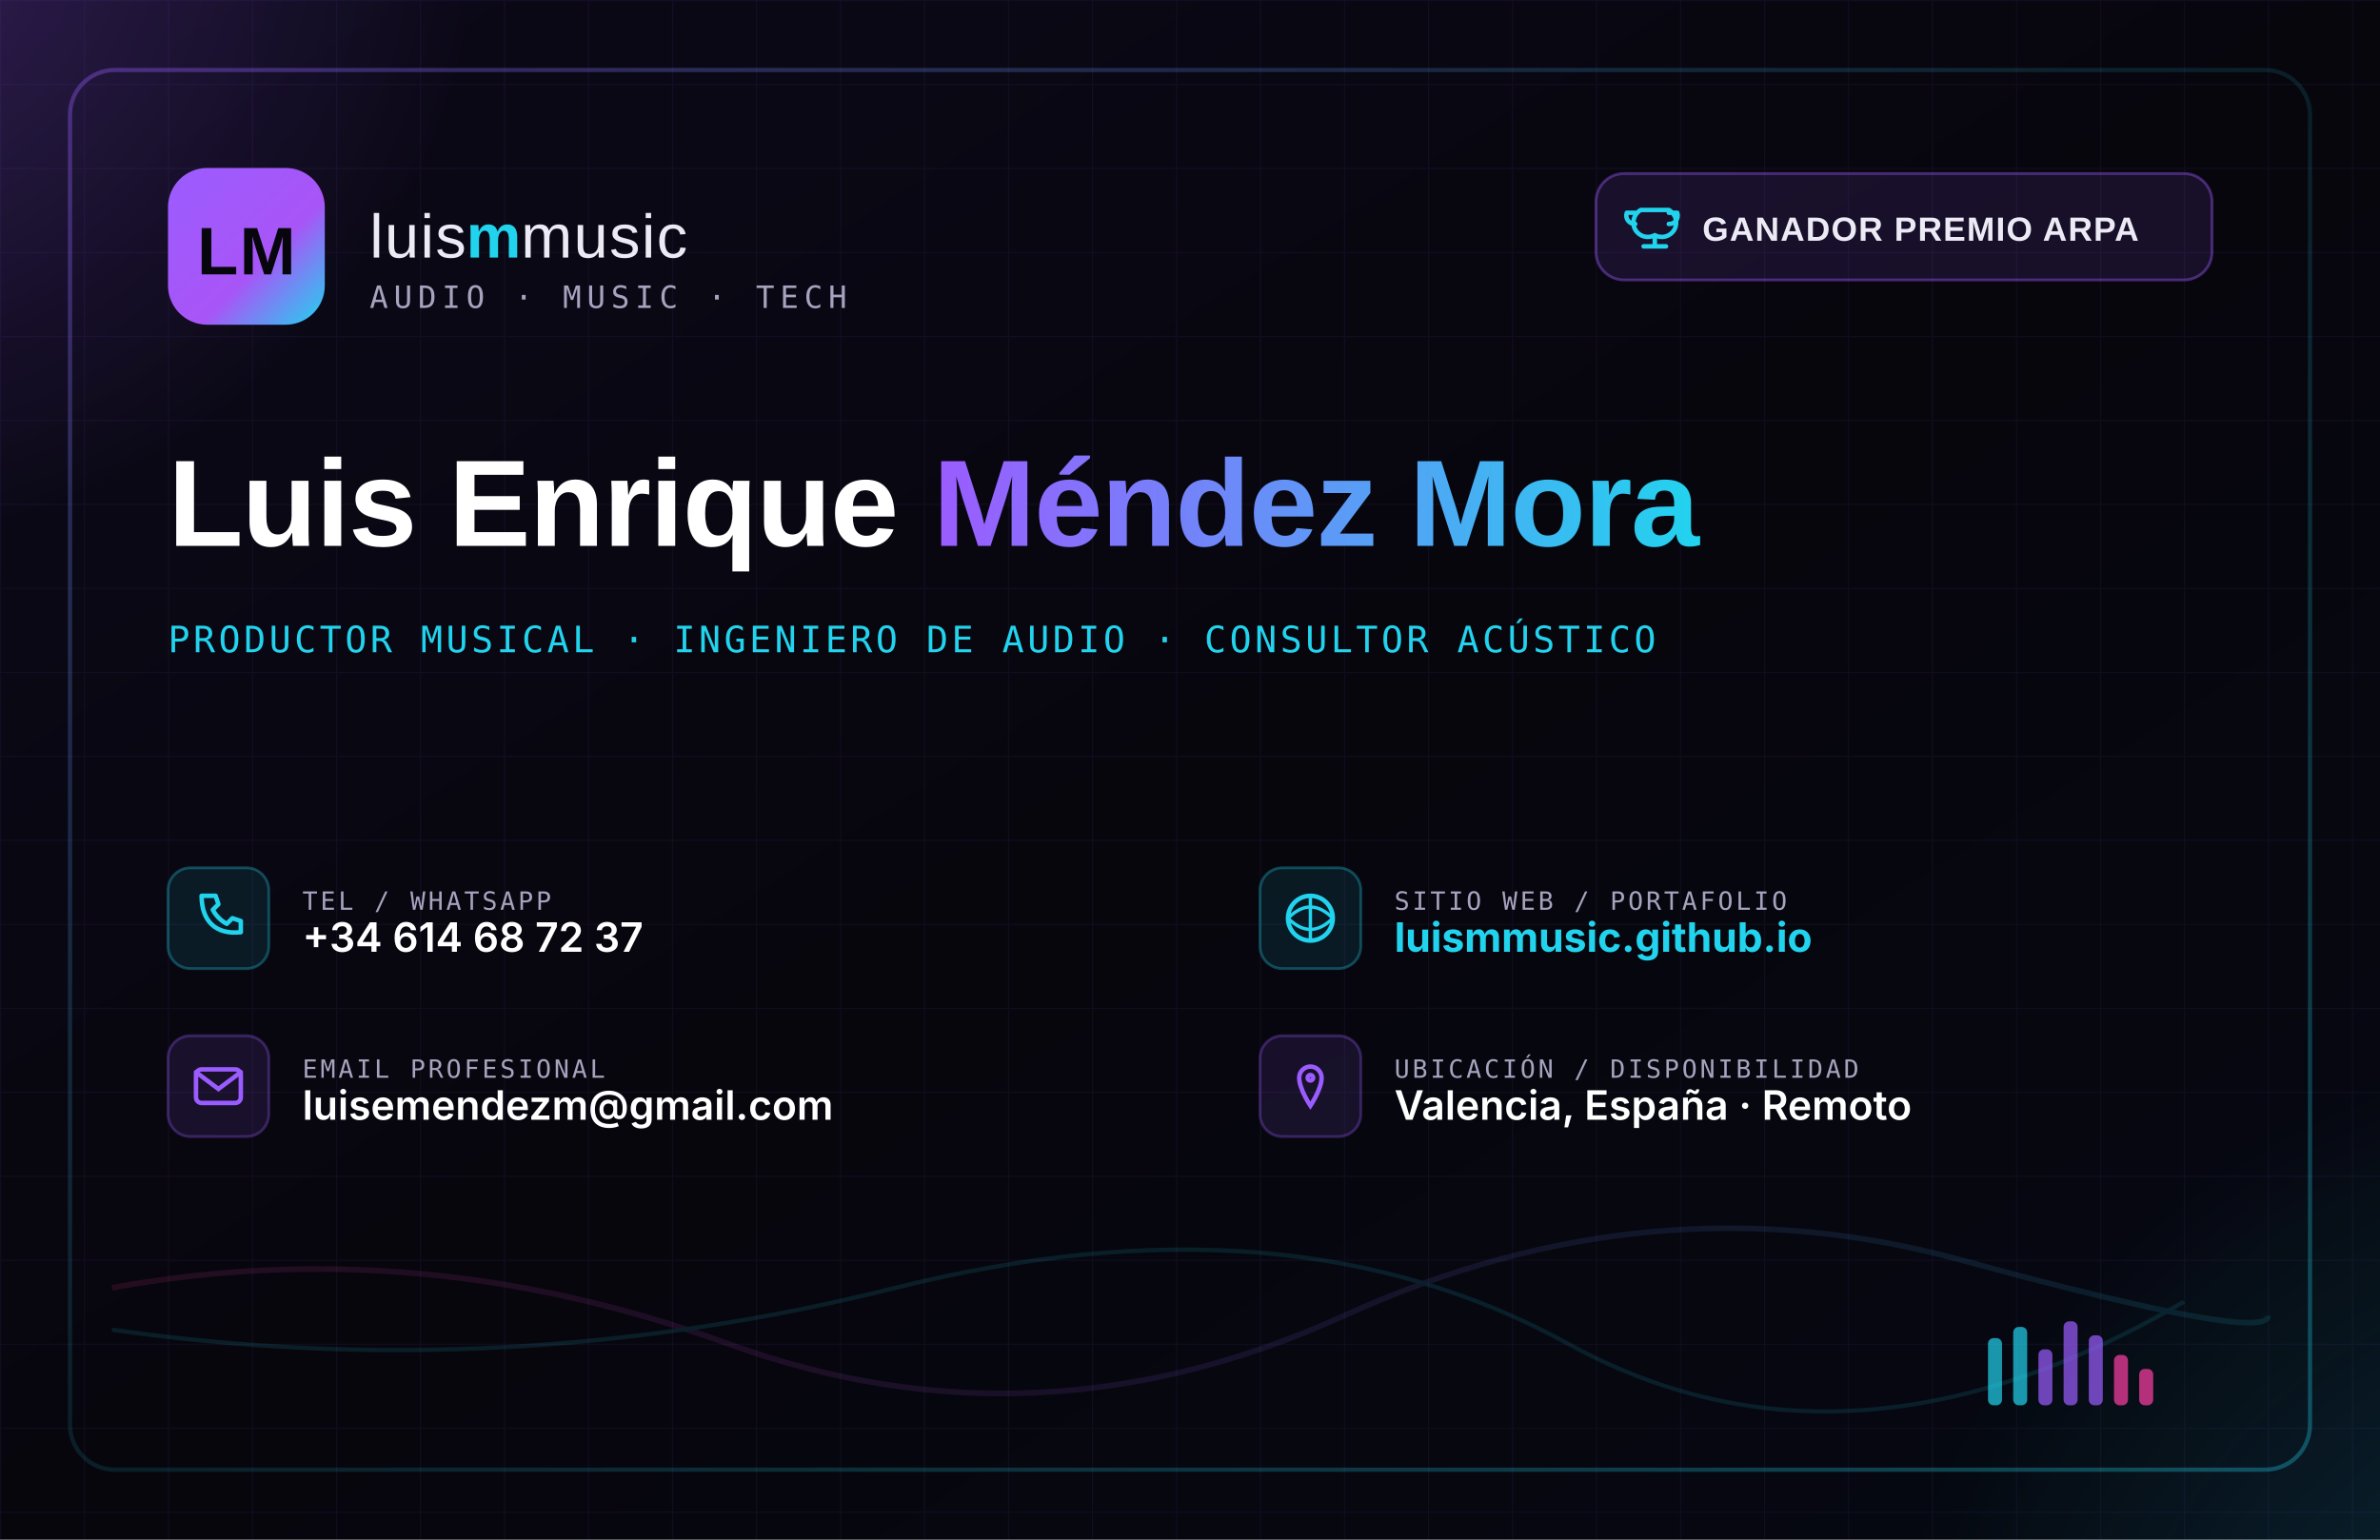
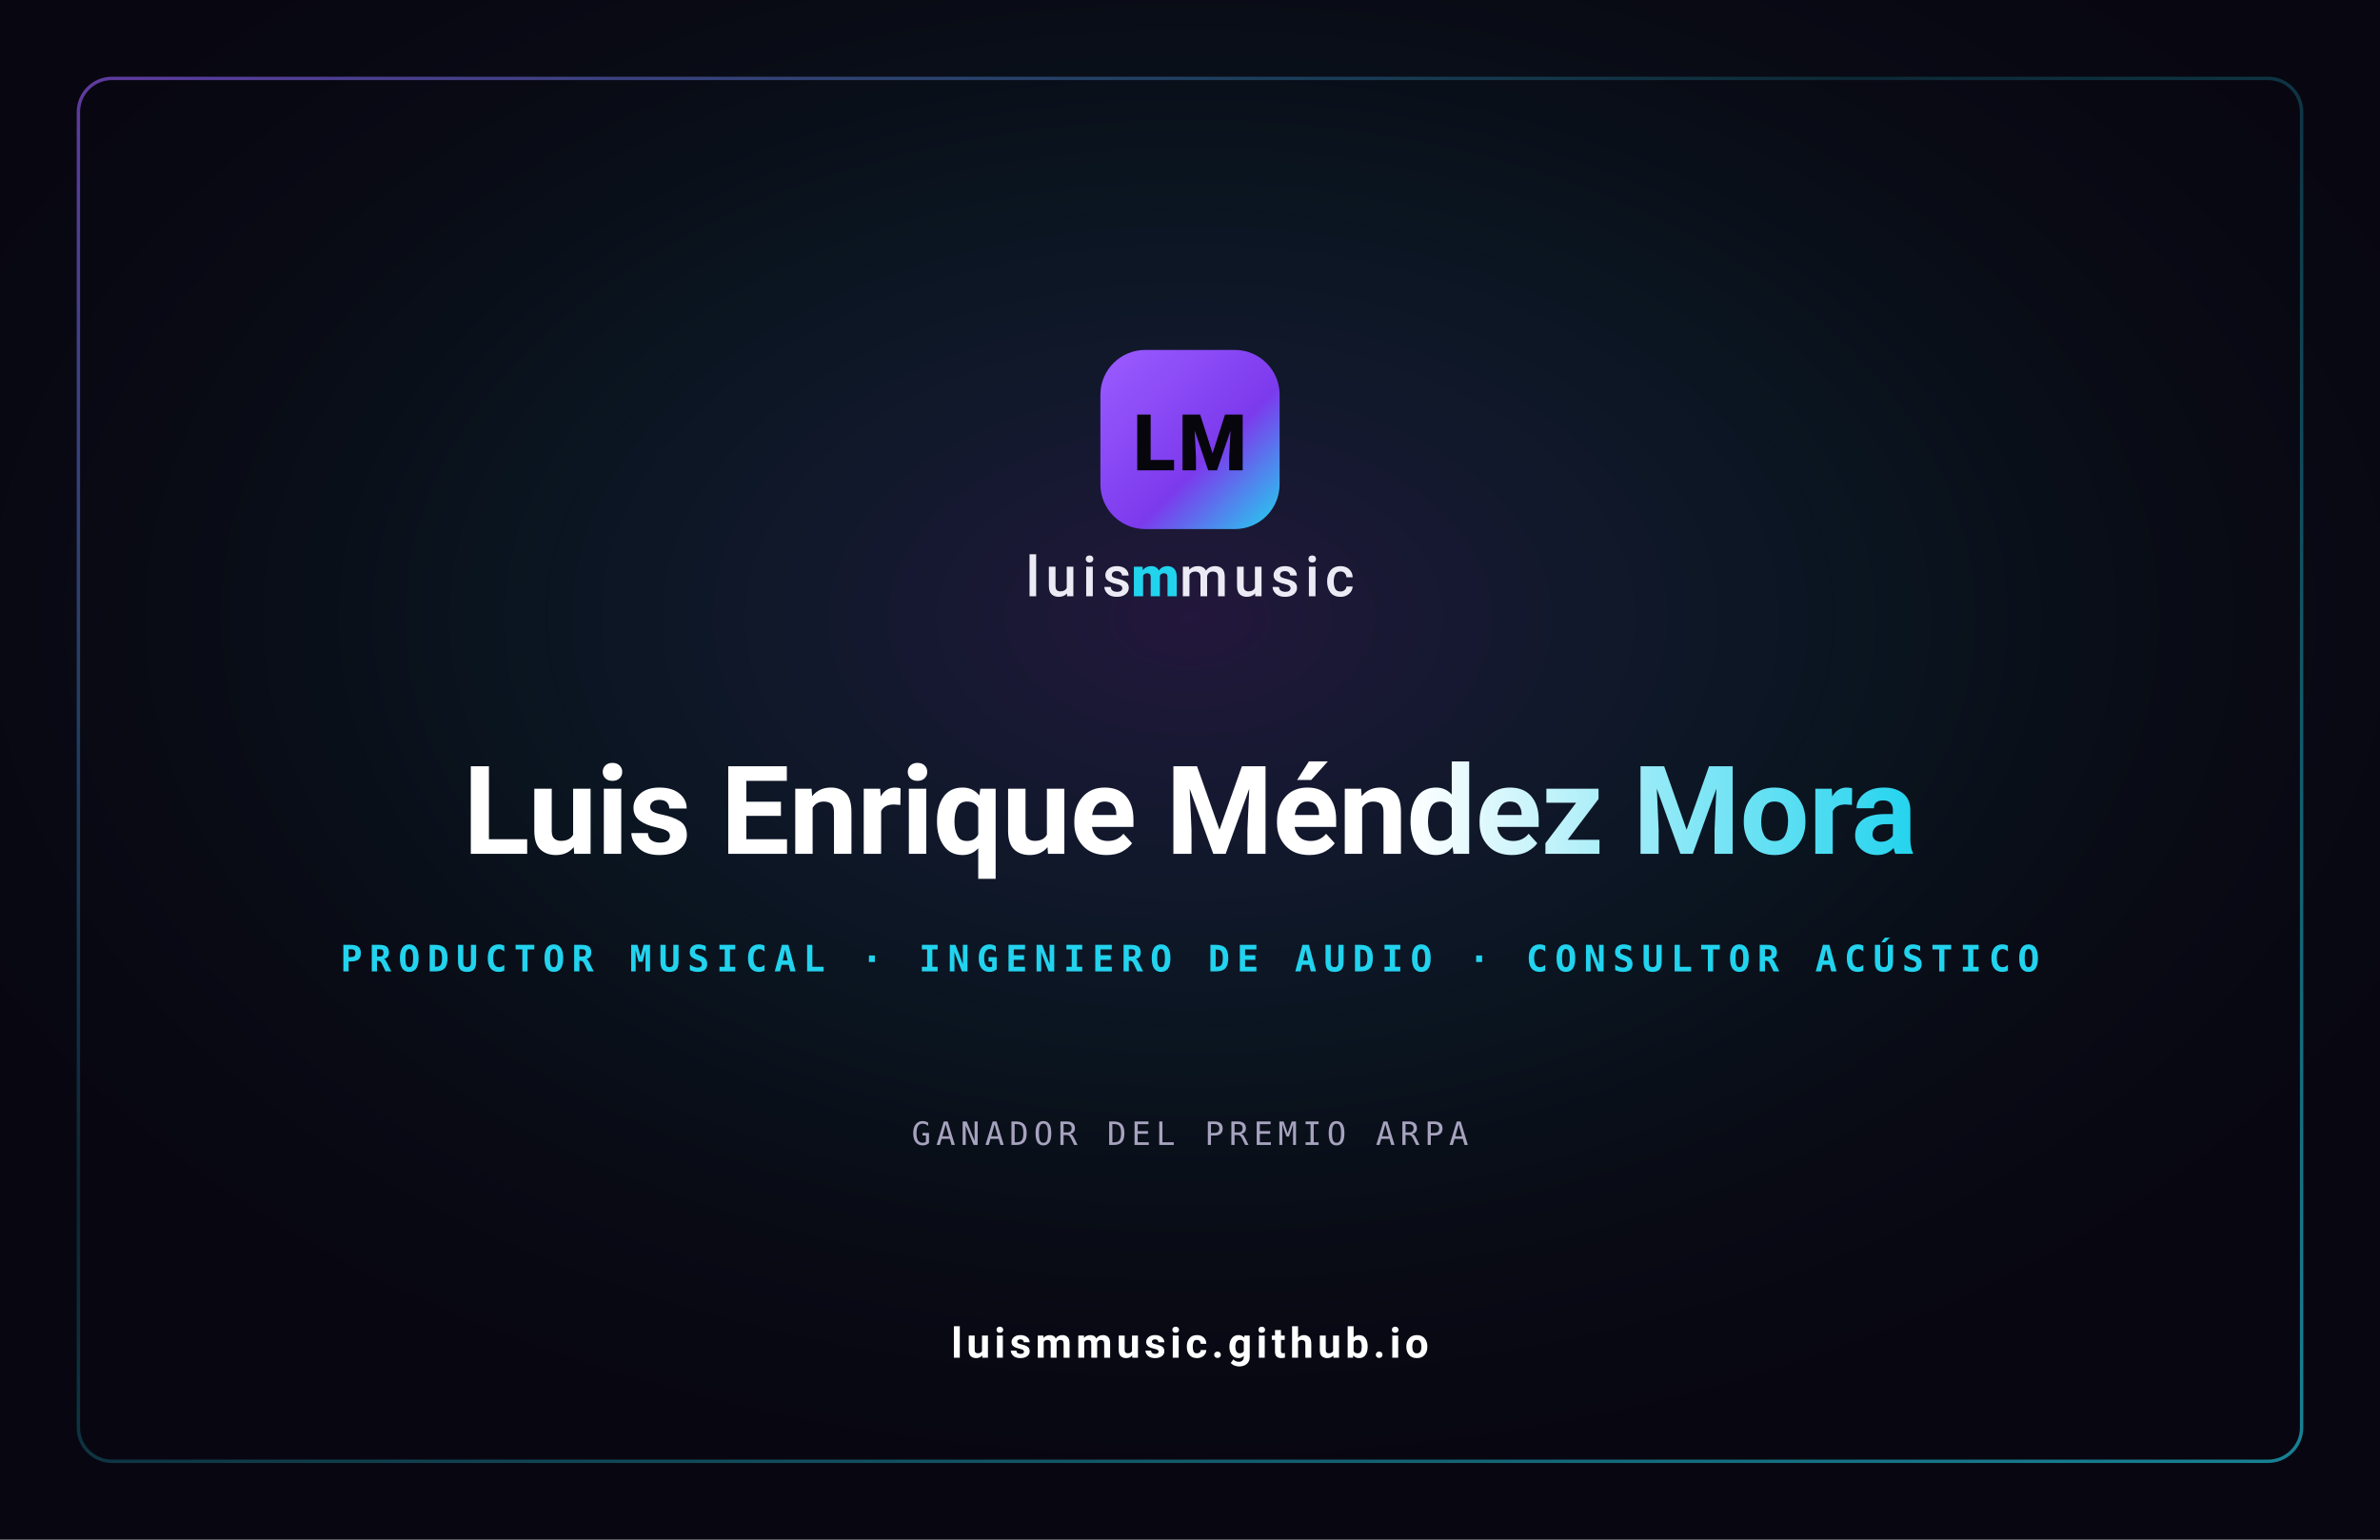
<svg xmlns="http://www.w3.org/2000/svg" viewBox="0 0 850 550" width="85mm" height="55mm">
  <defs>
    <linearGradient id="neonGrad" x1="0%" y1="0%" x2="100%" y2="100%">
      <stop offset="0%" stop-color="#9b5cff" />
-       <stop offset="60%" stop-color="#a855f7" />
+       <stop offset="60%" stop-color="#7c3aed" />
      <stop offset="100%" stop-color="#22d3ee" />
    </linearGradient>
-     <linearGradient id="hotGrad" x1="0%" y1="0%" x2="100%" y2="0%">
-       <stop offset="0%" stop-color="#ff3ea5" />
-       <stop offset="50%" stop-color="#9b5cff" />
+     <linearGradient id="textGrad" x1="0%" y1="0%" x2="100%" y2="0%">
+       <stop offset="0%" stop-color="#ffffff" />
+       <stop offset="65%" stop-color="#ffffff" />
      <stop offset="100%" stop-color="#22d3ee" />
    </linearGradient>
    <linearGradient id="borderGrad" x1="0%" y1="0%" x2="100%" y2="100%">
-       <stop offset="0%" stop-color="#9b5cff" stop-opacity="0.9" />
-       <stop offset="50%" stop-color="#22d3ee" stop-opacity="0.3" />
-       <stop offset="100%" stop-color="#22d3ee" stop-opacity="0.8" />
+       <stop offset="0%" stop-color="#9b5cff" stop-opacity="0.6" />
+       <stop offset="40%" stop-color="#22d3ee" stop-opacity="0.15" />
+       <stop offset="100%" stop-color="#22d3ee" stop-opacity="0.6" />
    </linearGradient>
-     <linearGradient id="cardBg" x1="0%" y1="0%" x2="100%" y2="100%">
-       <stop offset="0%" stop-color="#0c0919" />
-       <stop offset="50%" stop-color="#07060d" />
-       <stop offset="100%" stop-color="#050811" />
-     </linearGradient>
-     <radialGradient id="glowViolet" cx="15%" cy="20%" r="45%">
-       <stop offset="0%" stop-color="#9b5cff" stop-opacity="0.28" />
-       <stop offset="100%" stop-color="#9b5cff" stop-opacity="0" />
+     <radialGradient id="ambientGlow" cx="50%" cy="40%" r="60%">
+       <stop offset="0%" stop-color="#9b5cff" stop-opacity="0.18" />
+       <stop offset="50%" stop-color="#22d3ee" stop-opacity="0.06" />
+       <stop offset="100%" stop-color="#07060d" stop-opacity="0" />
    </radialGradient>
-     <radialGradient id="glowCyan" cx="85%" cy="85%" r="50%">
-       <stop offset="0%" stop-color="#22d3ee" stop-opacity="0.2" />
-       <stop offset="100%" stop-color="#22d3ee" stop-opacity="0" />
-     </radialGradient>
-     <pattern id="gridPattern" width="30" height="30" patternUnits="userSpaceOnUse">
-       <path d="M 30 0 L 0 0 0 30" fill="none" stroke="rgba(155, 92, 255, 0.07)" stroke-width="0.8" />
-     </pattern>
-     <filter id="glow" x="-20%" y="-20%" width="140%" height="140%">
-       <feGaussianBlur stdDeviation="6" result="blur" />
-       <feComposite in="SourceGraphic" in2="blur" operator="over" />
-     </filter>
  </defs>
  <style>
-     .font-display { font-family: 'Space Grotesk', 'Montserrat', 'Helvetica Neue', Arial, sans-serif; }
-     .font-body { font-family: 'Inter', -apple-system, BlinkMacSystemFont, 'Segoe UI', Roboto, sans-serif; }
+     .font-sans { font-family: 'Space Grotesk', -apple-system, 'Segoe UI', Roboto, 'Helvetica Neue', Arial, sans-serif; }
    .font-mono { font-family: 'JetBrains Mono', 'SF Mono', Consolas, monospace; }
  </style>
-   <rect width="850" height="550" fill="url(#cardBg)" />
-   <rect width="850" height="550" fill="url(#gridPattern)" />
-   <circle cx="120" cy="120" r="260" fill="url(#glowViolet)" />
-   <circle cx="750" cy="450" r="280" fill="url(#glowCyan)" />
-   <rect x="25" y="25" width="800" height="500" rx="16" fill="none" stroke="url(#borderGrad)" stroke-width="1.5" stroke-opacity="0.4" />
-   <g opacity="0.12">
-     <path d="M 40 460 Q 150 440, 260 480 T 480 470 T 700 450 T 810 470" fill="none" stroke="url(#hotGrad)" stroke-width="2" />
-     <path d="M 40 475 Q 180 495, 320 460 T 560 480 T 780 465" fill="none" stroke="#22d3ee" stroke-width="1.5" />
-   </g>
-   <g transform="translate(60, 60)">
-     <rect x="0" y="0" width="56" height="56" rx="14" fill="url(#neonGrad)" />
-     <text x="28" y="38" class="font-display" font-size="24" font-weight="800" fill="#07060d" text-anchor="middle" letter-spacing="0.5">LM</text>
-     <text x="72" y="32" class="font-display" font-size="22" font-weight="500" fill="#ecebf5" letter-spacing="0.5">
+   <rect width="850" height="550" fill="#080711" />
+   <rect width="850" height="550" fill="url(#ambientGlow)" />
+   <rect x="28" y="28" width="794" height="494" rx="12" fill="none" stroke="url(#borderGrad)" stroke-width="1.2" />
+   <g transform="translate(425, 125)" text-anchor="middle">
+     <rect x="-32" y="0" width="64" height="64" rx="16" fill="url(#neonGrad)" />
+     <text x="0" y="43" class="font-sans" font-size="28" font-weight="800" fill="#07060d" letter-spacing="1">LM</text>
+     <text x="0" y="88" class="font-sans" font-size="20" font-weight="500" fill="#ecebf5" letter-spacing="2">
      luis<tspan font-weight="800" fill="#22d3ee">m</tspan>music
    </text>
-     <text x="72" y="50" class="font-mono" font-size="11" font-weight="500" fill="#a7a3bf" letter-spacing="2">AUDIO · MUSIC · TECH</text>
-   </g>
-   <g transform="translate(570, 62)">
-     <rect x="0" y="0" width="220" height="38" rx="10" fill="rgba(155, 92, 255, 0.12)" stroke="rgba(155, 92, 255, 0.4)" stroke-width="1" />
-     <path d="M 18 13 L 26 13 A 5 5 0 0 1 21 22 A 5 5 0 0 1 16 13 Z M 14 14 L 11 14 A 3 3 0 0 0 14 18 M 26 14 L 29 14 A 3 3 0 0 1 26 18 M 21 22 L 21 26 M 17 26 L 25 26" fill="none" stroke="#22d3ee" stroke-width="1.6" stroke-linecap="round" stroke-linejoin="round" />
-     <text x="38" y="24" class="font-display" font-size="12" font-weight="700" fill="#ecebf5" letter-spacing="0.4">GANADOR PREMIO ARPA</text>
-   </g>
-   <g transform="translate(60, 195)">
-     <text class="font-display" font-size="44" font-weight="700" letter-spacing="-0.5">
-       <tspan fill="#ffffff">Luis Enrique </tspan>
-       <tspan fill="url(#hotGrad)">Méndez Mora</tspan>
+     <text x="0" y="180" class="font-sans" font-size="44" font-weight="700" fill="url(#textGrad)" letter-spacing="-0.3">
+       Luis Enrique Méndez Mora
    </text>
-     <text y="38" class="font-mono" font-size="13" font-weight="500" fill="#22d3ee" letter-spacing="1.2">
+     <text x="0" y="222" class="font-mono" font-size="13" font-weight="600" fill="#22d3ee" letter-spacing="2.5">
      PRODUCTOR MUSICAL  ·  INGENIERO DE AUDIO  ·  CONSULTOR ACÚSTICO
    </text>
-     <line x1="0" y1="58" x2="730" y2="58" stroke="url(#borderGrad)" stroke-width="1.2" opacity="0.6" />
-   </g>
-   <g transform="translate(60, 310)">
-     <g transform="translate(0, 0)">
-       <g transform="translate(0, 0)">
-         <rect x="0" y="0" width="36" height="36" rx="8" fill="rgba(34, 211, 238, 0.1)" stroke="rgba(34, 211, 238, 0.3)" stroke-width="1" />
-         <path d="M 14 11 L 18 11 L 19 14 L 17 16 C 18 18 20 20 22 21 L 24 19 L 27 20 L 27 24 C 18 25 13 20 13 11 Z" fill="none" stroke="#22d3ee" stroke-width="1.6" stroke-linecap="round" stroke-linejoin="round" transform="translate(-1, -1)" />
-         <text x="48" y="15" class="font-mono" font-size="9" fill="#a7a3bf" letter-spacing="1">TEL / WHATSAPP</text>
-         <text x="48" y="30" class="font-body" font-size="14.5" font-weight="600" fill="#ffffff">+34 614 68 72 37</text>
-       </g>
-       <g transform="translate(0, 60)">
-         <rect x="0" y="0" width="36" height="36" rx="8" fill="rgba(155, 92, 255, 0.12)" stroke="rgba(155, 92, 255, 0.3)" stroke-width="1" />
-         <rect x="10" y="12" width="16" height="12" rx="2" fill="none" stroke="#9b5cff" stroke-width="1.6" />
-         <path d="M 10 13 L 18 19 L 26 13" fill="none" stroke="#9b5cff" stroke-width="1.6" stroke-linecap="round" />
-         <text x="48" y="15" class="font-mono" font-size="9" fill="#a7a3bf" letter-spacing="1">EMAIL PROFESIONAL</text>
-         <text x="48" y="30" class="font-body" font-size="14.5" font-weight="600" fill="#ffffff">luisemendezm@gmail.com</text>
-       </g>
-     </g>
-     <g transform="translate(390, 0)">
-       <g transform="translate(0, 0)">
-         <rect x="0" y="0" width="36" height="36" rx="8" fill="rgba(34, 211, 238, 0.1)" stroke="rgba(34, 211, 238, 0.3)" stroke-width="1" />
-         <circle cx="18" cy="18" r="8" fill="none" stroke="#22d3ee" stroke-width="1.6" />
-         <path d="M 10 18 Q 18 10 26 18 M 10 18 Q 18 26 26 18 M 18 10 L 18 26" fill="none" stroke="#22d3ee" stroke-width="1.2" />
-         <text x="48" y="15" class="font-mono" font-size="9" fill="#a7a3bf" letter-spacing="1">SITIO WEB / PORTAFOLIO</text>
-         <text x="48" y="30" class="font-body" font-size="14.5" font-weight="700" fill="#22d3ee">luismmusic.github.io</text>
-       </g>
-       <g transform="translate(0, 60)">
-         <rect x="0" y="0" width="36" height="36" rx="8" fill="rgba(155, 92, 255, 0.12)" stroke="rgba(155, 92, 255, 0.3)" stroke-width="1" />
-         <path d="M 18 11 A 4 4 0 0 0 14 15 C 14 19 18 25 18 25 C 18 25 22 19 22 15 A 4 4 0 0 0 18 11 Z M 18 16 A 1 1 0 1 1 18 14 A 1 1 0 0 1 18 16 Z" fill="none" stroke="#9b5cff" stroke-width="1.6" />
-         <text x="48" y="15" class="font-mono" font-size="9" fill="#a7a3bf" letter-spacing="1">UBICACIÓN / DISPONIBILIDAD</text>
-         <text x="48" y="30" class="font-body" font-size="14.5" font-weight="600" fill="#ffffff">Valencia, España · Remoto</text>
-       </g>
-     </g>
-   </g>
-   <g transform="translate(710, 470)" opacity="0.7">
-     <rect x="0" y="8" width="5" height="24" rx="2" fill="#22d3ee" />
-     <rect x="9" y="4" width="5" height="28" rx="2" fill="#22d3ee" />
-     <rect x="18" y="12" width="5" height="20" rx="2" fill="#9b5cff" />
-     <rect x="27" y="2" width="5" height="30" rx="2" fill="#9b5cff" />
-     <rect x="36" y="7" width="5" height="25" rx="2" fill="#9b5cff" />
-     <rect x="45" y="14" width="5" height="18" rx="2" fill="#ff3ea5" />
-     <rect x="54" y="19" width="5" height="13" rx="2" fill="#ff3ea5" />
+     <line x1="-140" y1="256" x2="140" y2="256" stroke="url(#borderGrad)" stroke-width="1.2" />
+     <text x="0" y="284" class="font-mono" font-size="11.5" font-weight="500" fill="#a7a3bf" letter-spacing="1.8">
+       GANADOR DEL PREMIO ARPA
+     </text>
+     <text x="0" y="360" class="font-sans" font-size="15" font-weight="600" fill="#ffffff" letter-spacing="1.5">
+       luismmusic.github.io
+     </text>
  </g>
</svg>
